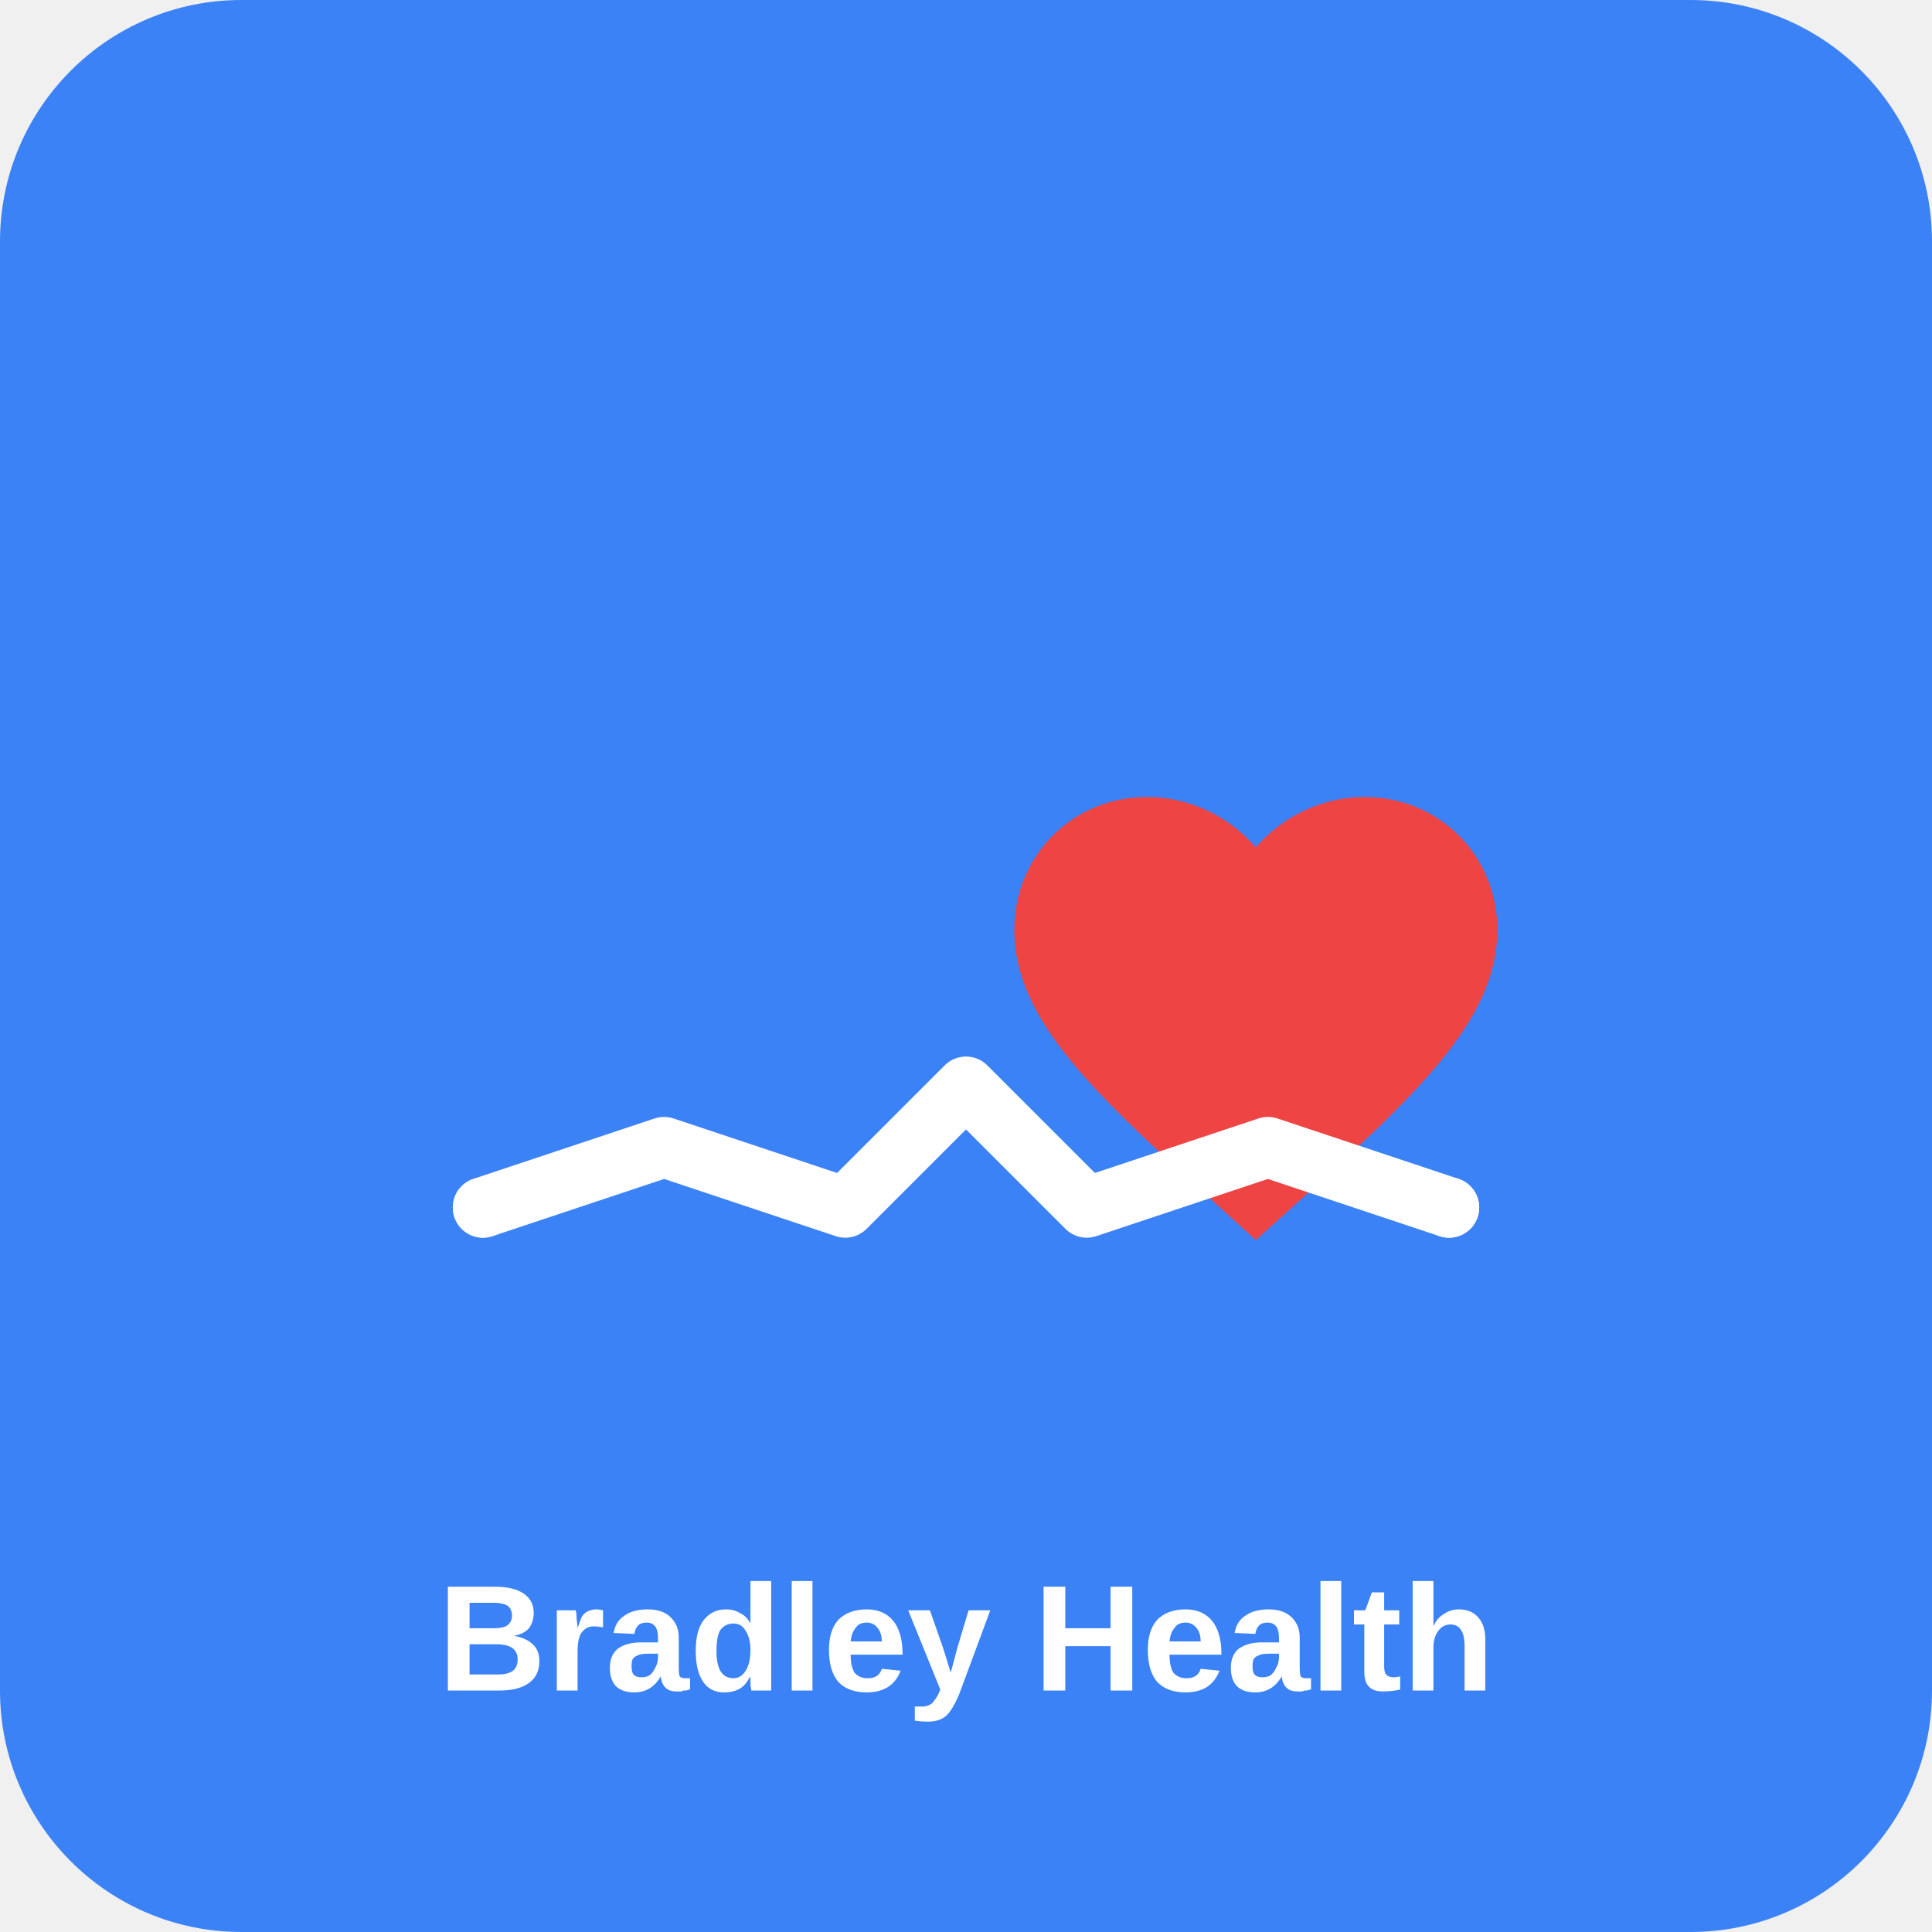
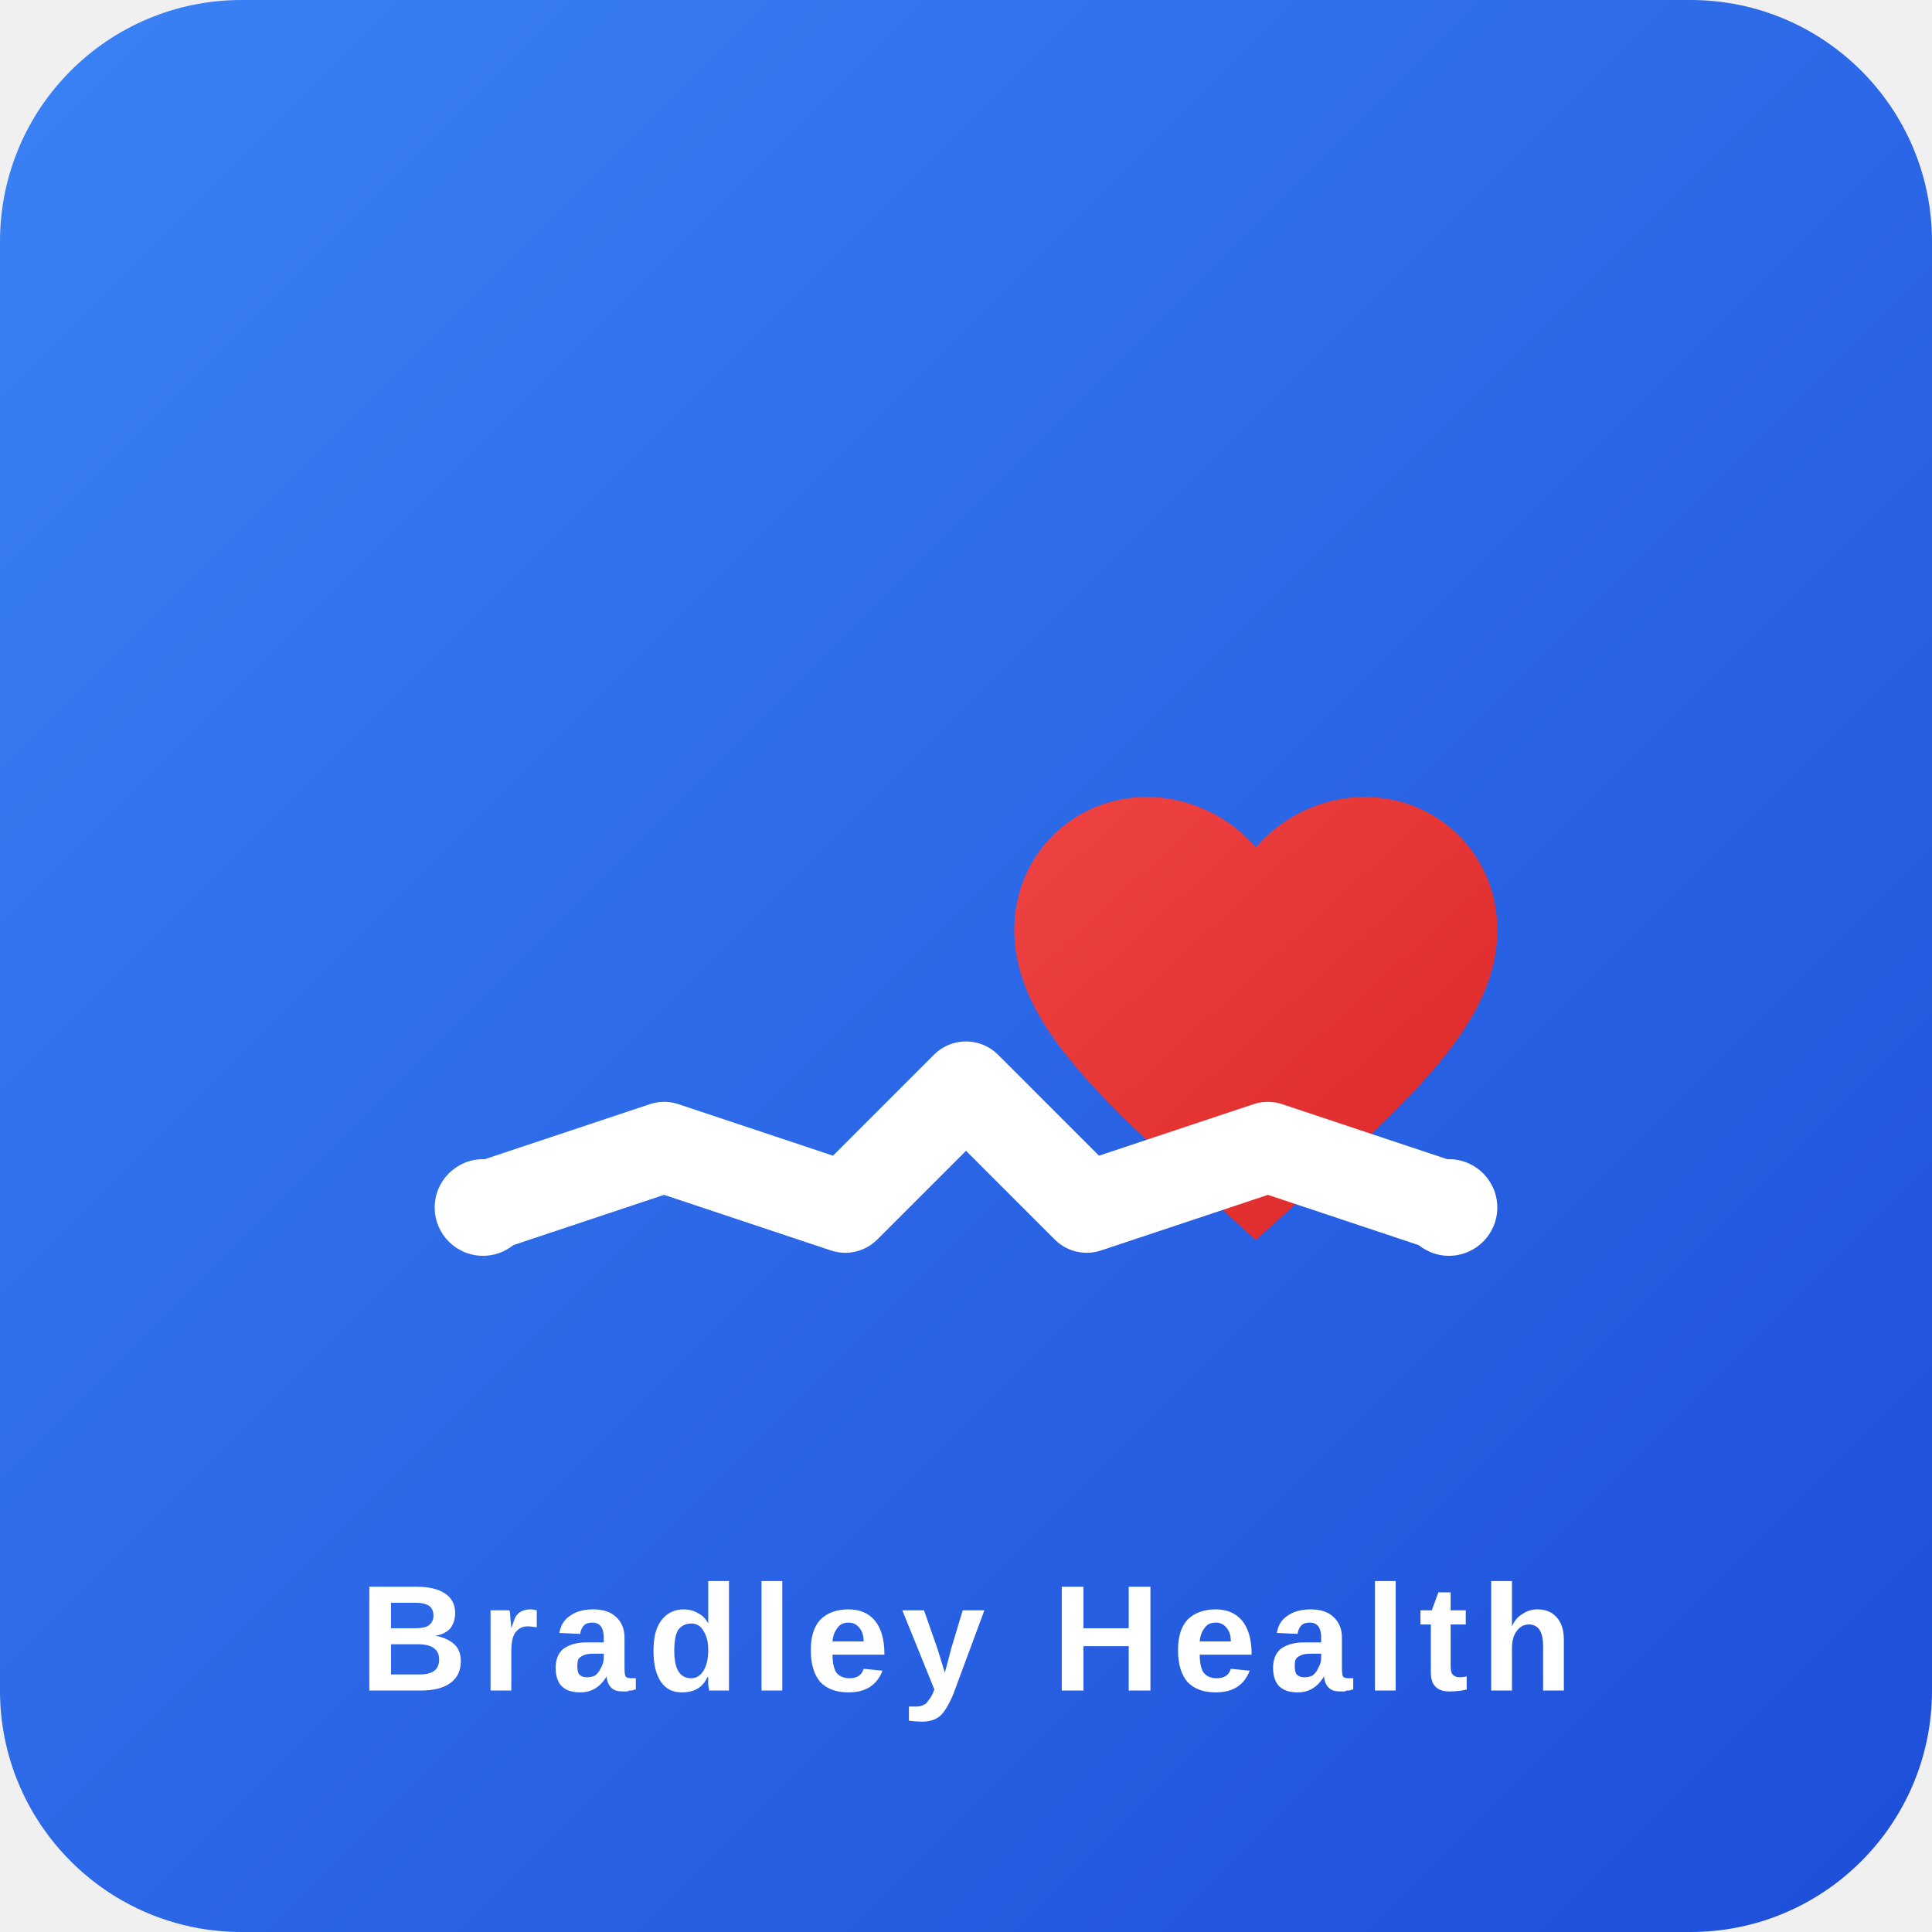
<svg xmlns="http://www.w3.org/2000/svg" width="32" height="32" viewBox="0 0 32 32">
-   <rect width="32" height="32" rx="4" fill="#3b82f6" />
+   <defs>
+     <linearGradient id="bgGradient" x1="0%" y1="0%" x2="100%" y2="100%">
+       <stop offset="0%" style="stop-color:#3b82f6;stop-opacity:1" />
+       <stop offset="100%" style="stop-color:#1d4ed8;stop-opacity:1" />
+     </linearGradient>
+     <linearGradient id="heartGradient" x1="0%" y1="0%" x2="100%" y2="100%">
+       <stop offset="0%" style="stop-color:#ef4444;stop-opacity:1" />
+       <stop offset="100%" style="stop-color:#dc2626;stop-opacity:1" />
+     </linearGradient>
+   </defs>
+   <rect width="32" height="32" rx="4" fill="url(#bgGradient)" />
  <g transform="translate(16, 12) scale(0.4)">
-     <path d="M12 21.35l-1.45-1.32C5.4 15.36 2 12.28 2 8.5 2 5.42 4.42 3 7.5 3c1.74 0 3.41.81 4.5 2.09C13.09 3.81 14.76 3 16.5 3 19.58 3 22 5.42 22 8.5c0 3.78-3.4 6.86-8.55 11.54L12 21.35z" fill="#ef4444" />
+     <path d="M12 21.35l-1.45-1.32C5.4 15.36 2 12.28 2 8.5 2 5.42 4.42 3 7.5 3c1.74 0 3.41.81 4.5 2.09C13.09 3.81 14.76 3 16.5 3 19.58 3 22 5.42 22 8.5c0 3.78-3.4 6.86-8.55 11.54L12 21.35z" fill="url(#heartGradient)" />
  </g>
  <g transform="translate(16, 20)">
-     <path d="M-8 0 L-5 -1 L-2 0 L0 -2 L2 0 L5 -1 L8 0" stroke="#ffffff" stroke-width="1" fill="none" stroke-linecap="round" stroke-linejoin="round" />
-     <circle cx="-8" cy="0" r="0.5" fill="#ffffff" />
-     <circle cx="8" cy="0" r="0.5" fill="#ffffff" />
+     <path d="M-8 0 L-5 -1 L-2 0 L0 -2 L2 0 L5 -1 L8 0" stroke="#ffffff" stroke-width="1.5" fill="none" stroke-linecap="round" stroke-linejoin="round" />
+     <circle cx="-8" cy="0" r="0.8" fill="#ffffff" />
+     <circle cx="8" cy="0" r="0.8" fill="#ffffff" />
  </g>
-   <text x="16" y="28" text-anchor="middle" fill="white" font-family="Arial, sans-serif" font-size="2.5" font-weight="bold">Bradley Health</text>
+   <text x="16" y="28" text-anchor="middle" fill="white" font-family="Arial, sans-serif" font-size="2.5" font-weight="bold" letter-spacing="0.2px">Bradley Health</text>
</svg>
